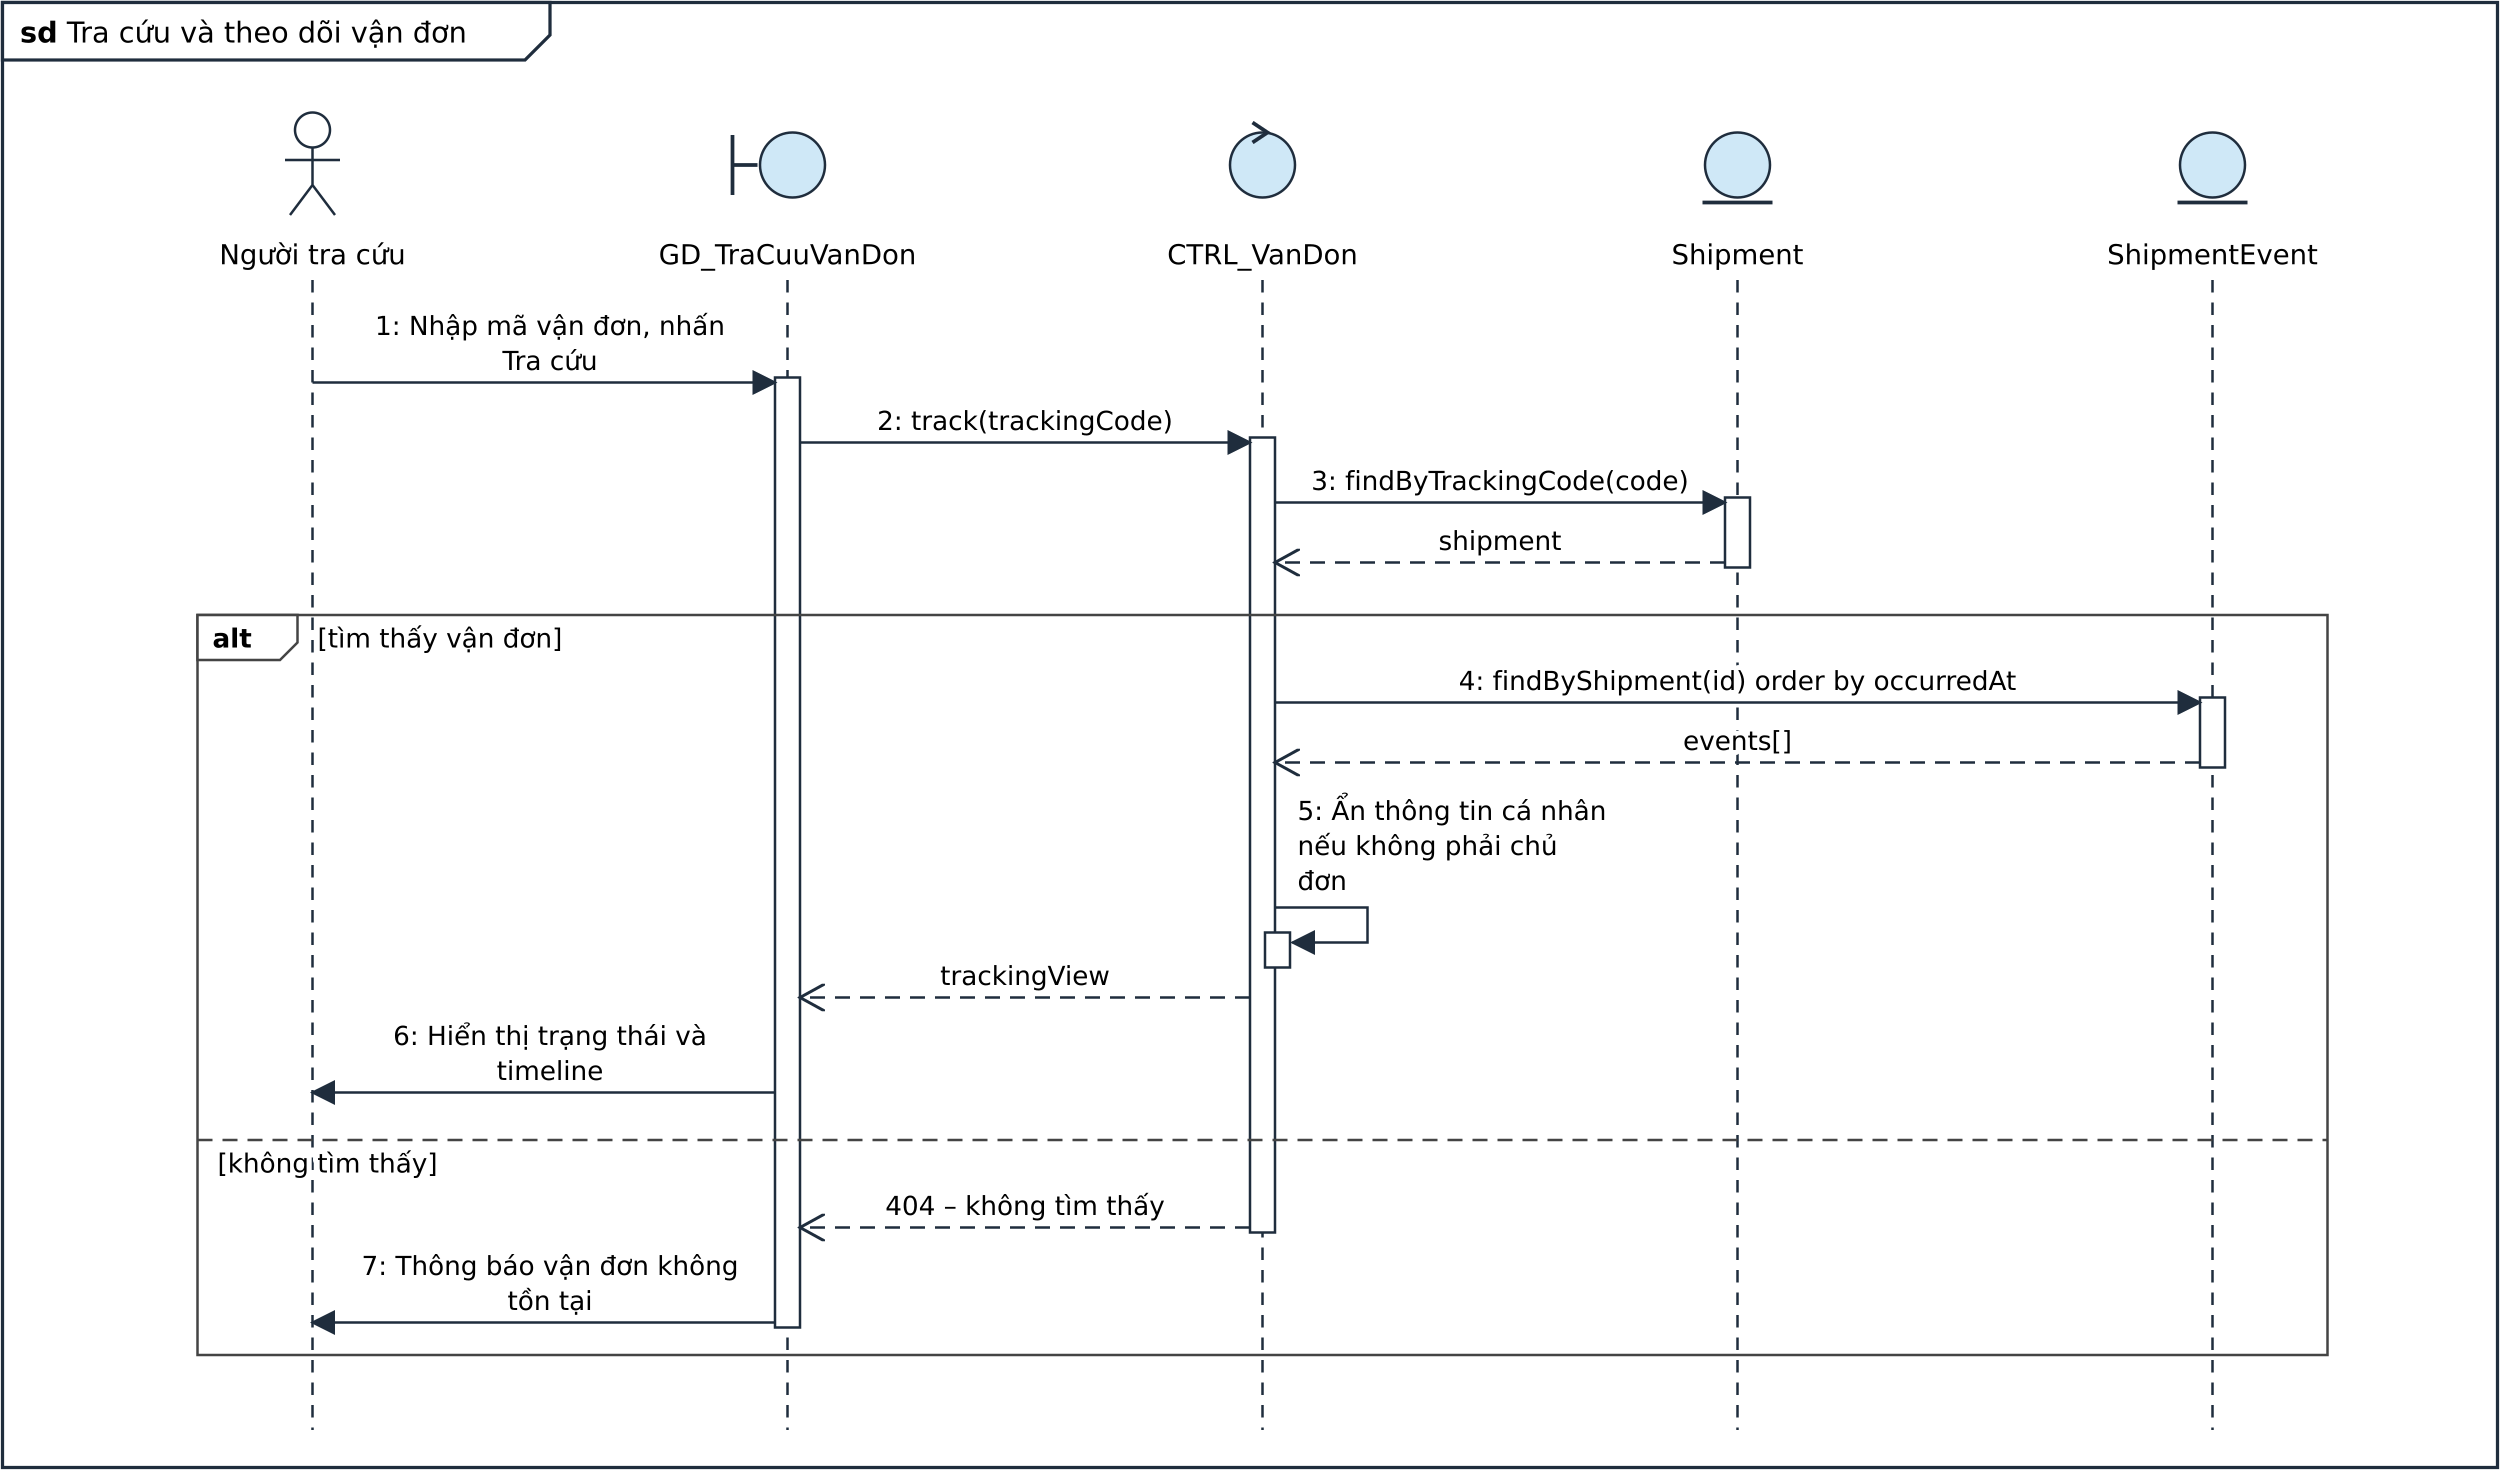
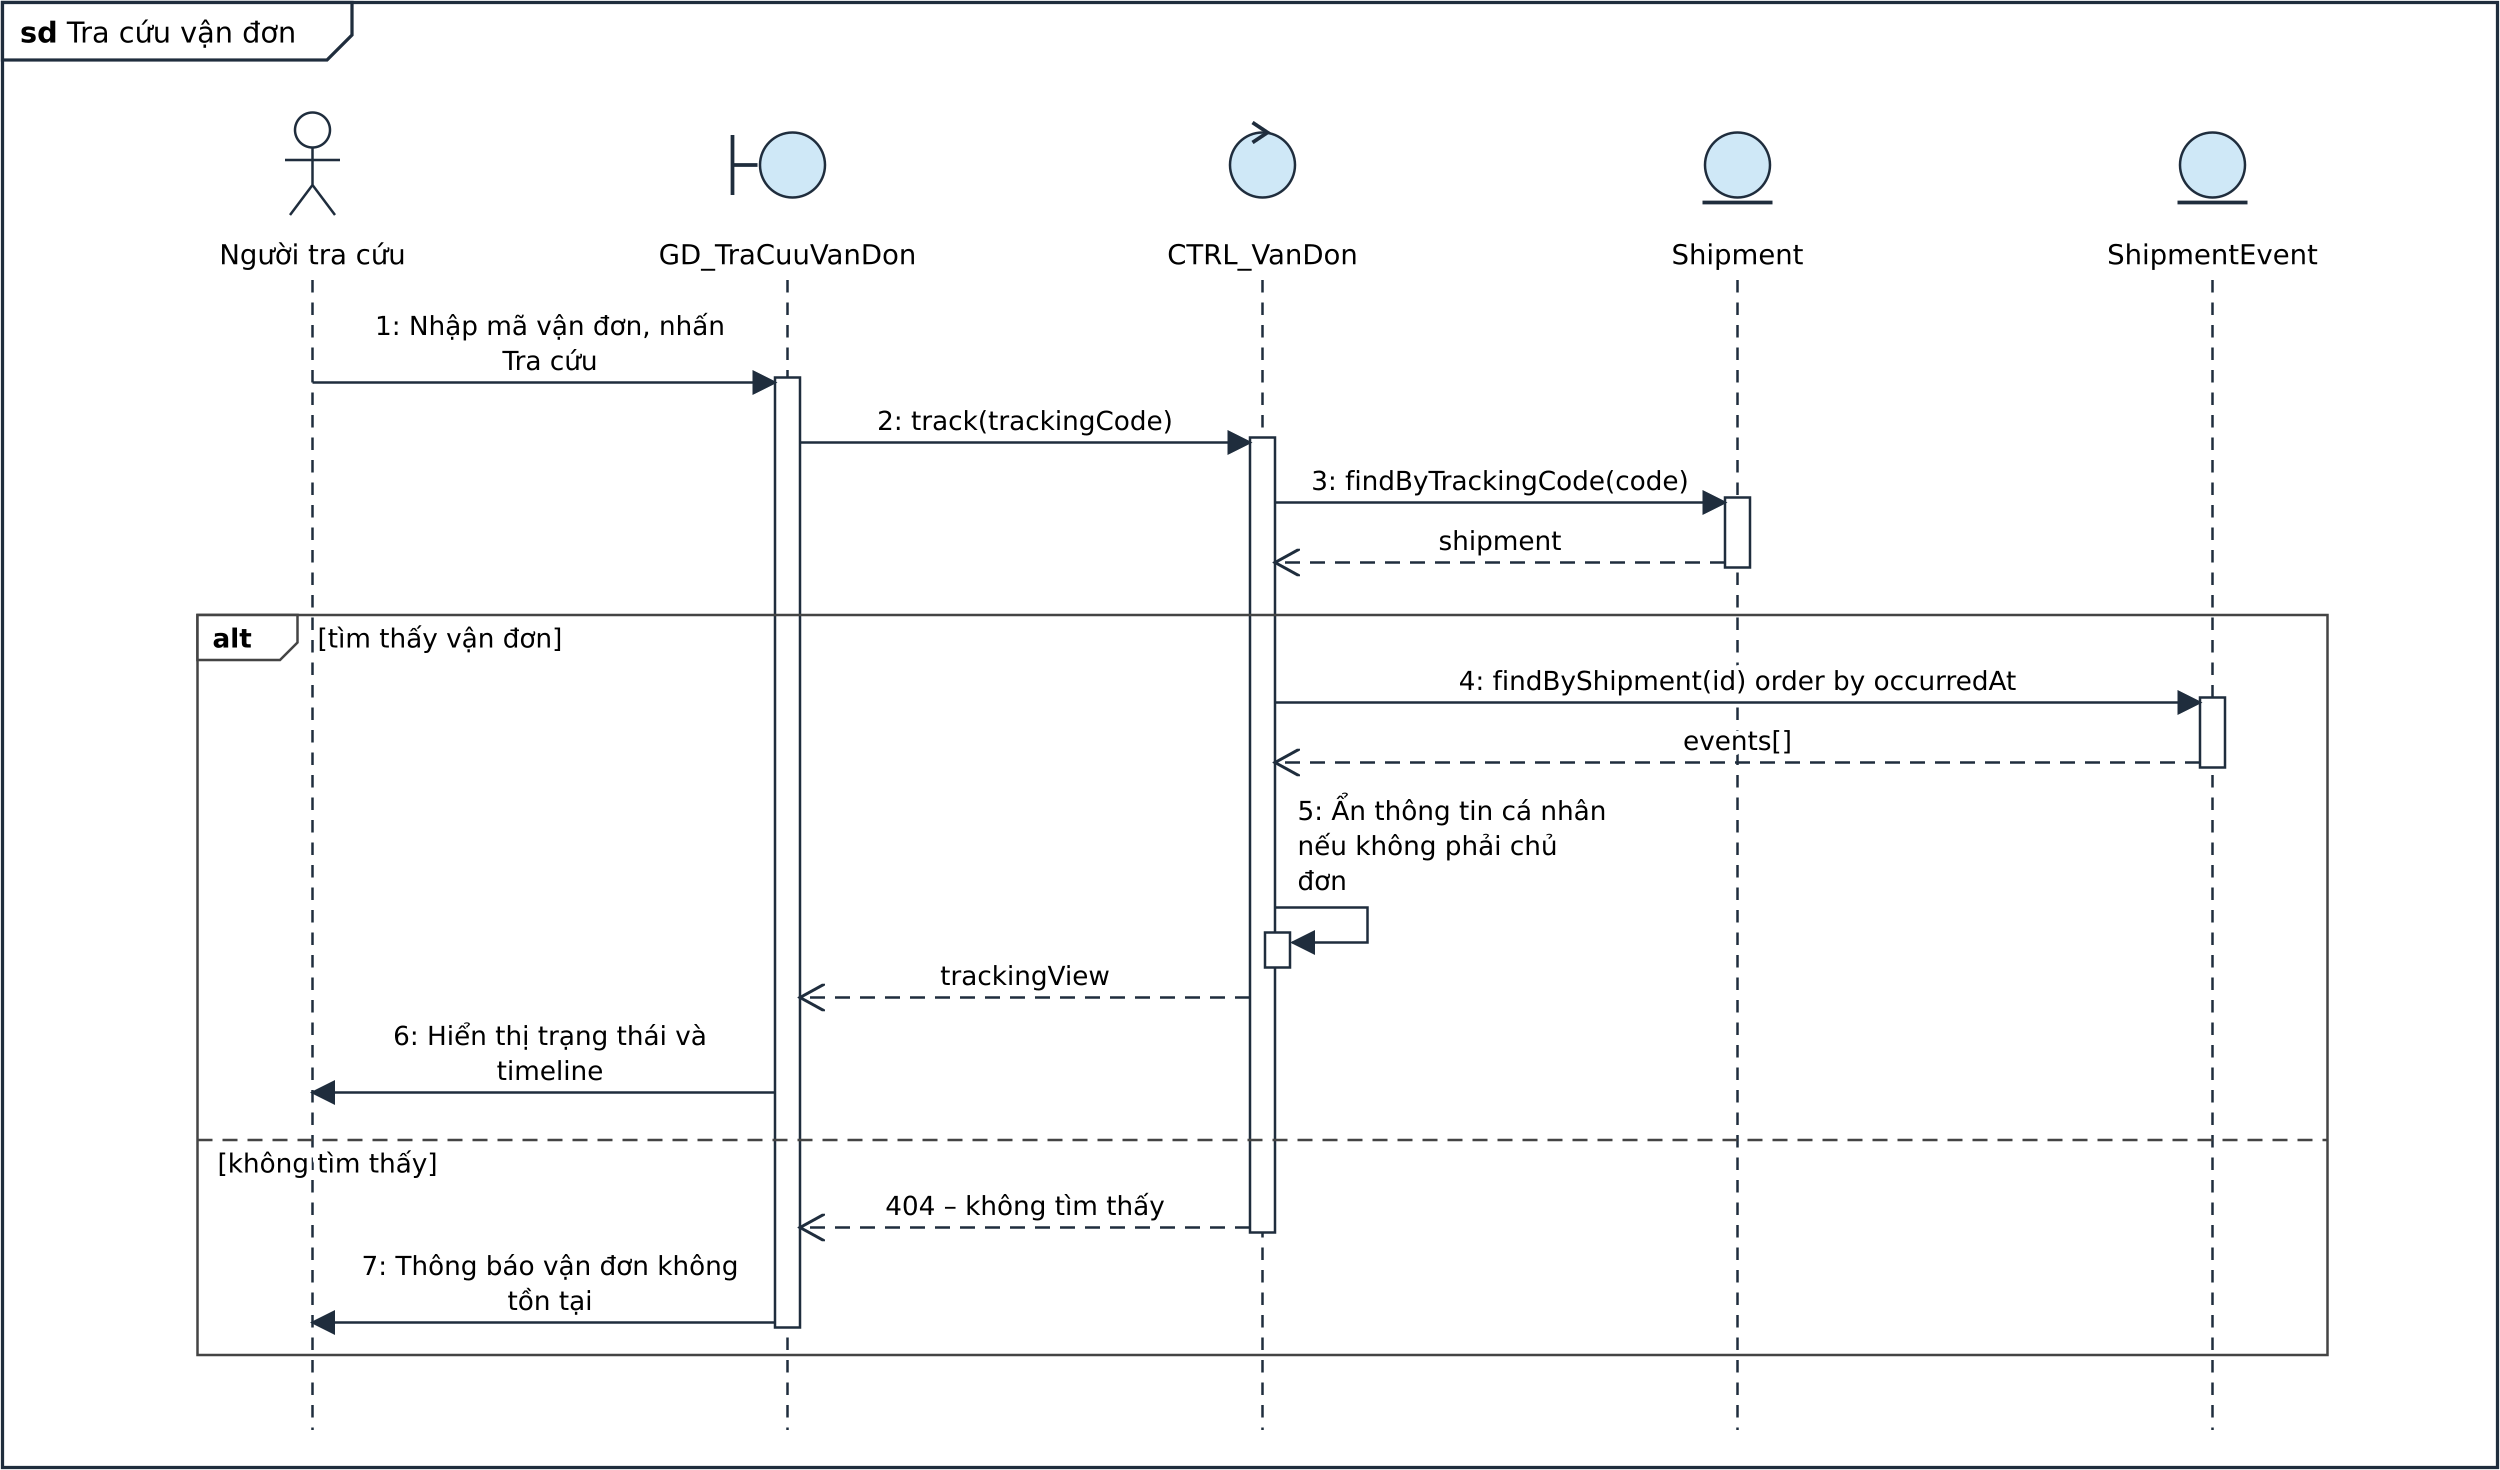
<svg xmlns="http://www.w3.org/2000/svg" width="1000" height="588" viewBox="0 0 1000 588" font-family="DejaVu Sans, Arial, sans-serif">
  <defs>
    <marker id="arr" markerWidth="10" markerHeight="10" refX="9" refY="5" orient="auto">
      <path d="M0,0 L10,5 L0,10 Z" fill="#1f2d3d" />
    </marker>
    <marker id="open" markerWidth="11" markerHeight="11" refX="10" refY="5.5" orient="auto">
      <path d="M0,0 L10,5.5 L0,11" fill="none" stroke="#1f2d3d" stroke-width="1.2" />
    </marker>
  </defs>
  <rect width="1000" height="588" fill="#fff" />
  <rect x="1" y="1" width="998" height="586" fill="none" stroke="#1f2d3d" stroke-width="1.3" />
-   <path d="M1,1 L220.0,1 L220.0,14 L210.0,24 L1,24 Z" fill="#fff" stroke="#1f2d3d" stroke-width="1.3" />
+   <path d="M1,1 L140.8,1 L140.8,14 L130.8,24 L1,24 Z" fill="#fff" stroke="#1f2d3d" stroke-width="1.3" />
  <text x="8" y="17" font-size="11.5">
-     <tspan font-weight="bold">sd</tspan> Tra cứu và theo dõi vận đơn</text>
+     <tspan font-weight="bold">sd</tspan> Tra cứu vận đơn</text>
  <circle cx="125.0" cy="52" r="7" fill="#fff" stroke="#1f2d3d" />
  <path d="M125.0,59 L125.0,74 M114.0,64 L136.0,64 M125.0,74 L116.0,86 M125.0,74 L134.0,86" stroke="#1f2d3d" fill="none" />
  <text x="125.0" y="105.7" font-size="11" font-weight="normal" text-anchor="middle">Người tra cứu</text>
  <line x1="125.0" y1="112" x2="125.0" y2="572" stroke="#1f2d3d" stroke-dasharray="5,4" />
  <line x1="293.0" y1="54" x2="293.0" y2="78" stroke="#1f2d3d" stroke-width="1.5" />
  <line x1="293.0" y1="66" x2="303.0" y2="66" stroke="#1f2d3d" stroke-width="1.5" />
  <circle cx="317.0" cy="66" r="13" fill="#cfe8f7" stroke="#1f2d3d" />
  <text x="315.0" y="105.7" font-size="11" font-weight="normal" text-anchor="middle">GD_TraCuuVanDon</text>
  <line x1="315.0" y1="112" x2="315.0" y2="572" stroke="#1f2d3d" stroke-dasharray="5,4" />
  <circle cx="505.0" cy="66" r="13" fill="#cfe8f7" stroke="#1f2d3d" />
  <path d="M501.0,49 L507.0,53 L501.0,57" fill="none" stroke="#1f2d3d" stroke-width="1.5" />
  <text x="505.0" y="105.7" font-size="11" font-weight="normal" text-anchor="middle">CTRL_VanDon</text>
  <line x1="505.0" y1="112" x2="505.0" y2="572" stroke="#1f2d3d" stroke-dasharray="5,4" />
  <circle cx="695.0" cy="66" r="13" fill="#cfe8f7" stroke="#1f2d3d" />
  <line x1="681.0" y1="81" x2="709.0" y2="81" stroke="#1f2d3d" stroke-width="1.5" />
  <text x="695.0" y="105.7" font-size="11" font-weight="normal" text-anchor="middle">Shipment</text>
  <line x1="695.0" y1="112" x2="695.0" y2="572" stroke="#1f2d3d" stroke-dasharray="5,4" />
  <circle cx="885.0" cy="66" r="13" fill="#cfe8f7" stroke="#1f2d3d" />
  <line x1="871.0" y1="81" x2="899.0" y2="81" stroke="#1f2d3d" stroke-width="1.5" />
  <text x="885.0" y="105.7" font-size="11" font-weight="normal" text-anchor="middle">ShipmentEvent</text>
  <line x1="885.0" y1="112" x2="885.0" y2="572" stroke="#1f2d3d" stroke-dasharray="5,4" />
  <rect x="310.0" y="151" width="10" height="380" fill="#fff" stroke="#1f2d3d" />
  <rect x="500.0" y="175" width="10" height="318" fill="#fff" stroke="#1f2d3d" />
  <rect x="690.0" y="199" width="10" height="28" fill="#fff" stroke="#1f2d3d" />
  <rect x="880.0" y="279" width="10" height="28" fill="#fff" stroke="#1f2d3d" />
  <rect x="506.0" y="373" width="10" height="14" fill="#fff" stroke="#1f2d3d" />
  <text x="220.0" y="134" font-size="10.5" text-anchor="middle" paint-order="stroke" stroke="#fff" stroke-width="4" stroke-linejoin="round">1: Nhập mã vận đơn, nhấn</text>
  <text x="220.0" y="148" font-size="10.5" text-anchor="middle" paint-order="stroke" stroke="#fff" stroke-width="4" stroke-linejoin="round">Tra cứu</text>
  <line x1="125.0" y1="153" x2="310.0" y2="153" stroke="#1f2d3d" marker-end="url(#arr)" />
  <text x="410.0" y="172" font-size="10.5" text-anchor="middle" paint-order="stroke" stroke="#fff" stroke-width="4" stroke-linejoin="round">2: track(trackingCode)</text>
  <line x1="320.0" y1="177" x2="500.0" y2="177" stroke="#1f2d3d" marker-end="url(#arr)" />
  <text x="600.0" y="196" font-size="10.5" text-anchor="middle" paint-order="stroke" stroke="#fff" stroke-width="4" stroke-linejoin="round">3: findByTrackingCode(code)</text>
  <line x1="510.0" y1="201" x2="690.0" y2="201" stroke="#1f2d3d" marker-end="url(#arr)" />
  <text x="600.0" y="220" font-size="10.5" text-anchor="middle" paint-order="stroke" stroke="#fff" stroke-width="4" stroke-linejoin="round">shipment</text>
  <line x1="690.0" y1="225" x2="510.0" y2="225" stroke="#1f2d3d" stroke-dasharray="6,4" marker-end="url(#open)" />
  <text x="695.0" y="276" font-size="10.5" text-anchor="middle" paint-order="stroke" stroke="#fff" stroke-width="4" stroke-linejoin="round">4: findByShipment(id) order by occurredAt</text>
  <line x1="510.0" y1="281" x2="880.0" y2="281" stroke="#1f2d3d" marker-end="url(#arr)" />
  <text x="695.0" y="300" font-size="10.5" text-anchor="middle" paint-order="stroke" stroke="#fff" stroke-width="4" stroke-linejoin="round">events[]</text>
  <line x1="880.0" y1="305" x2="510.0" y2="305" stroke="#1f2d3d" stroke-dasharray="6,4" marker-end="url(#open)" />
  <text x="519.0" y="328" font-size="10.5" paint-order="stroke" stroke="#fff" stroke-width="4" stroke-linejoin="round">5: Ẩn thông tin cá nhân</text>
  <text x="519.0" y="342" font-size="10.5" paint-order="stroke" stroke="#fff" stroke-width="4" stroke-linejoin="round">nếu không phải chủ</text>
  <text x="519.0" y="356" font-size="10.5" paint-order="stroke" stroke="#fff" stroke-width="4" stroke-linejoin="round">đơn</text>
  <path d="M510.0,363 L547.0,363 L547.0,377 L517.0,377" fill="none" stroke="#1f2d3d" marker-end="url(#arr)" />
  <text x="410.0" y="394" font-size="10.5" text-anchor="middle" paint-order="stroke" stroke="#fff" stroke-width="4" stroke-linejoin="round">trackingView</text>
  <line x1="500.0" y1="399" x2="320.0" y2="399" stroke="#1f2d3d" stroke-dasharray="6,4" marker-end="url(#open)" />
  <text x="220.0" y="418" font-size="10.5" text-anchor="middle" paint-order="stroke" stroke="#fff" stroke-width="4" stroke-linejoin="round">6: Hiển thị trạng thái và</text>
  <text x="220.0" y="432" font-size="10.5" text-anchor="middle" paint-order="stroke" stroke="#fff" stroke-width="4" stroke-linejoin="round">timeline</text>
  <line x1="310.0" y1="437" x2="125.0" y2="437" stroke="#1f2d3d" marker-end="url(#arr)" />
  <text x="410.0" y="486" font-size="10.5" text-anchor="middle" paint-order="stroke" stroke="#fff" stroke-width="4" stroke-linejoin="round">404 – không tìm thấy</text>
  <line x1="500.0" y1="491" x2="320.0" y2="491" stroke="#1f2d3d" stroke-dasharray="6,4" marker-end="url(#open)" />
  <text x="220.0" y="510" font-size="10.5" text-anchor="middle" paint-order="stroke" stroke="#fff" stroke-width="4" stroke-linejoin="round">7: Thông báo vận đơn không</text>
  <text x="220.0" y="524" font-size="10.5" text-anchor="middle" paint-order="stroke" stroke="#fff" stroke-width="4" stroke-linejoin="round">tồn tại</text>
  <line x1="310.0" y1="529" x2="125.0" y2="529" stroke="#1f2d3d" marker-end="url(#arr)" />
  <rect x="79.0" y="246" width="852.0" height="296" fill="none" stroke="#444" />
  <path d="M79.0,246 L119.0,246 L119.0,257 L112.0,264 L79.0,264 Z" fill="#fff" stroke="#444" />
  <text x="85.0" y="259" font-size="10.5" font-weight="bold">alt</text>
  <text x="127.0" y="259" font-size="10.5" paint-order="stroke" stroke="#fff" stroke-width="4" stroke-linejoin="round">[tìm thấy vận đơn]</text>
  <line x1="79.0" y1="456" x2="931.0" y2="456" stroke="#444" stroke-dasharray="6,4" />
  <text x="87.0" y="469" font-size="10.5" paint-order="stroke" stroke="#fff" stroke-width="4" stroke-linejoin="round">[không tìm thấy]</text>
</svg>
